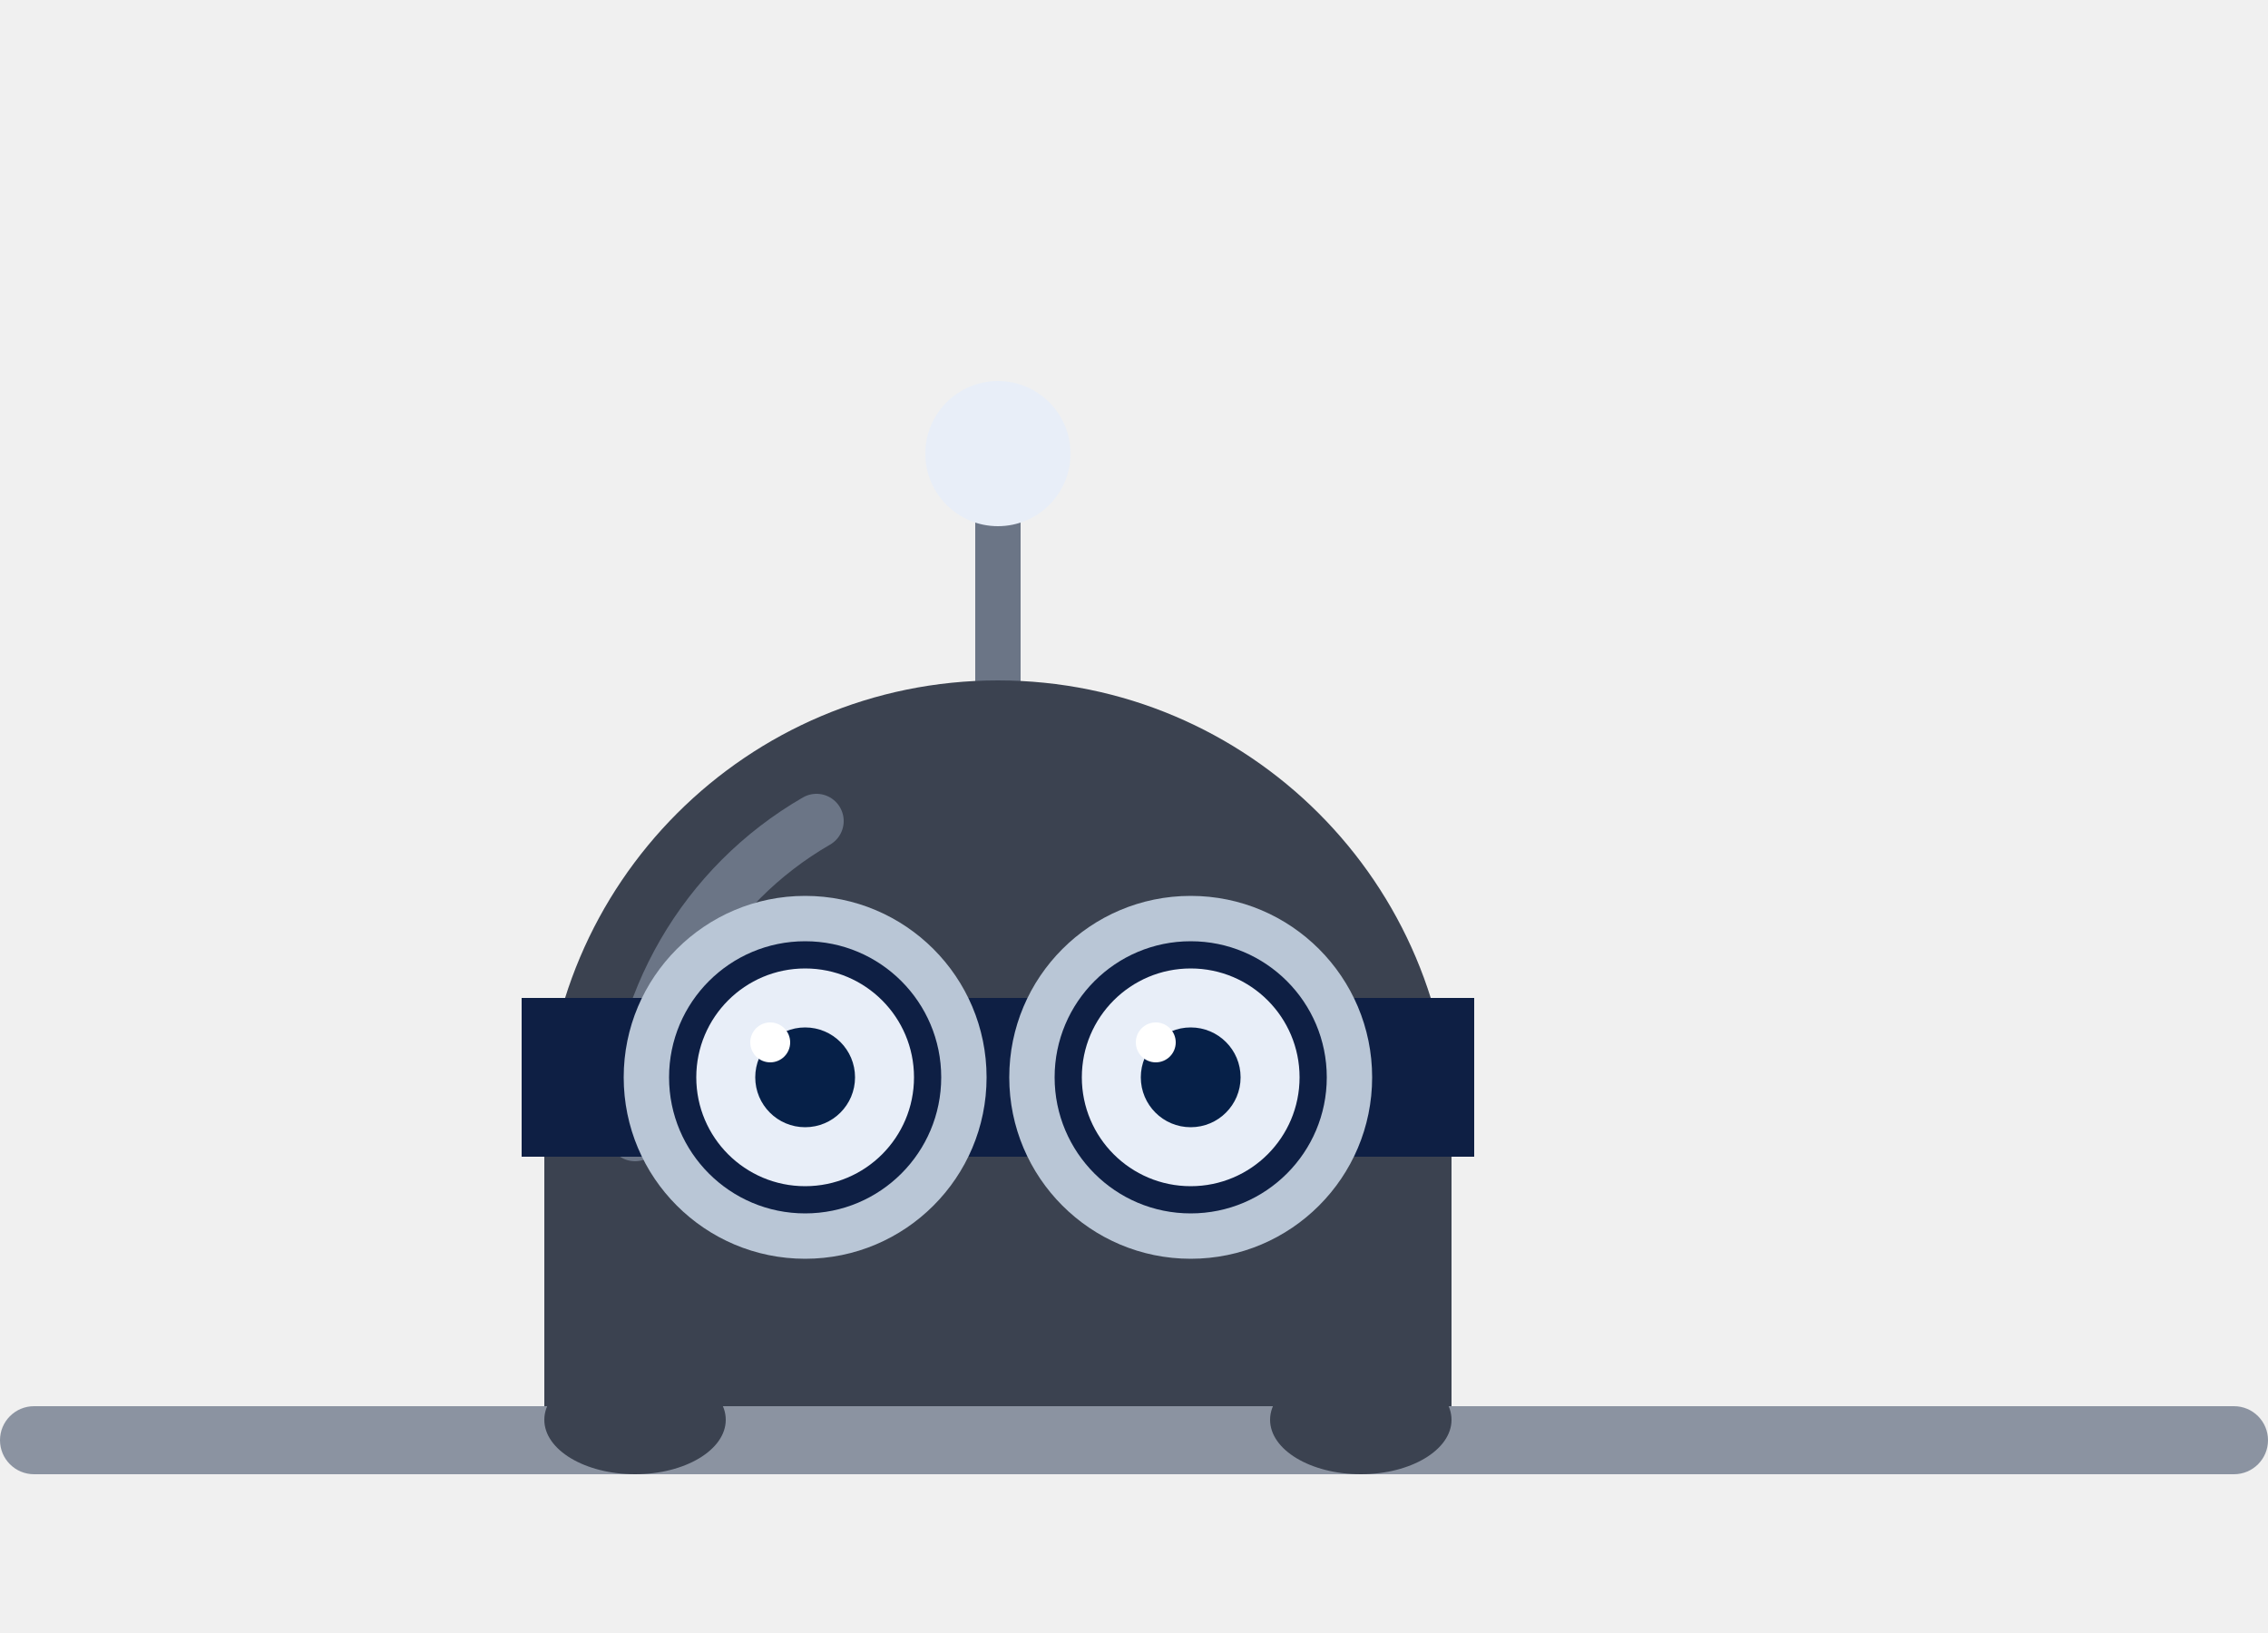
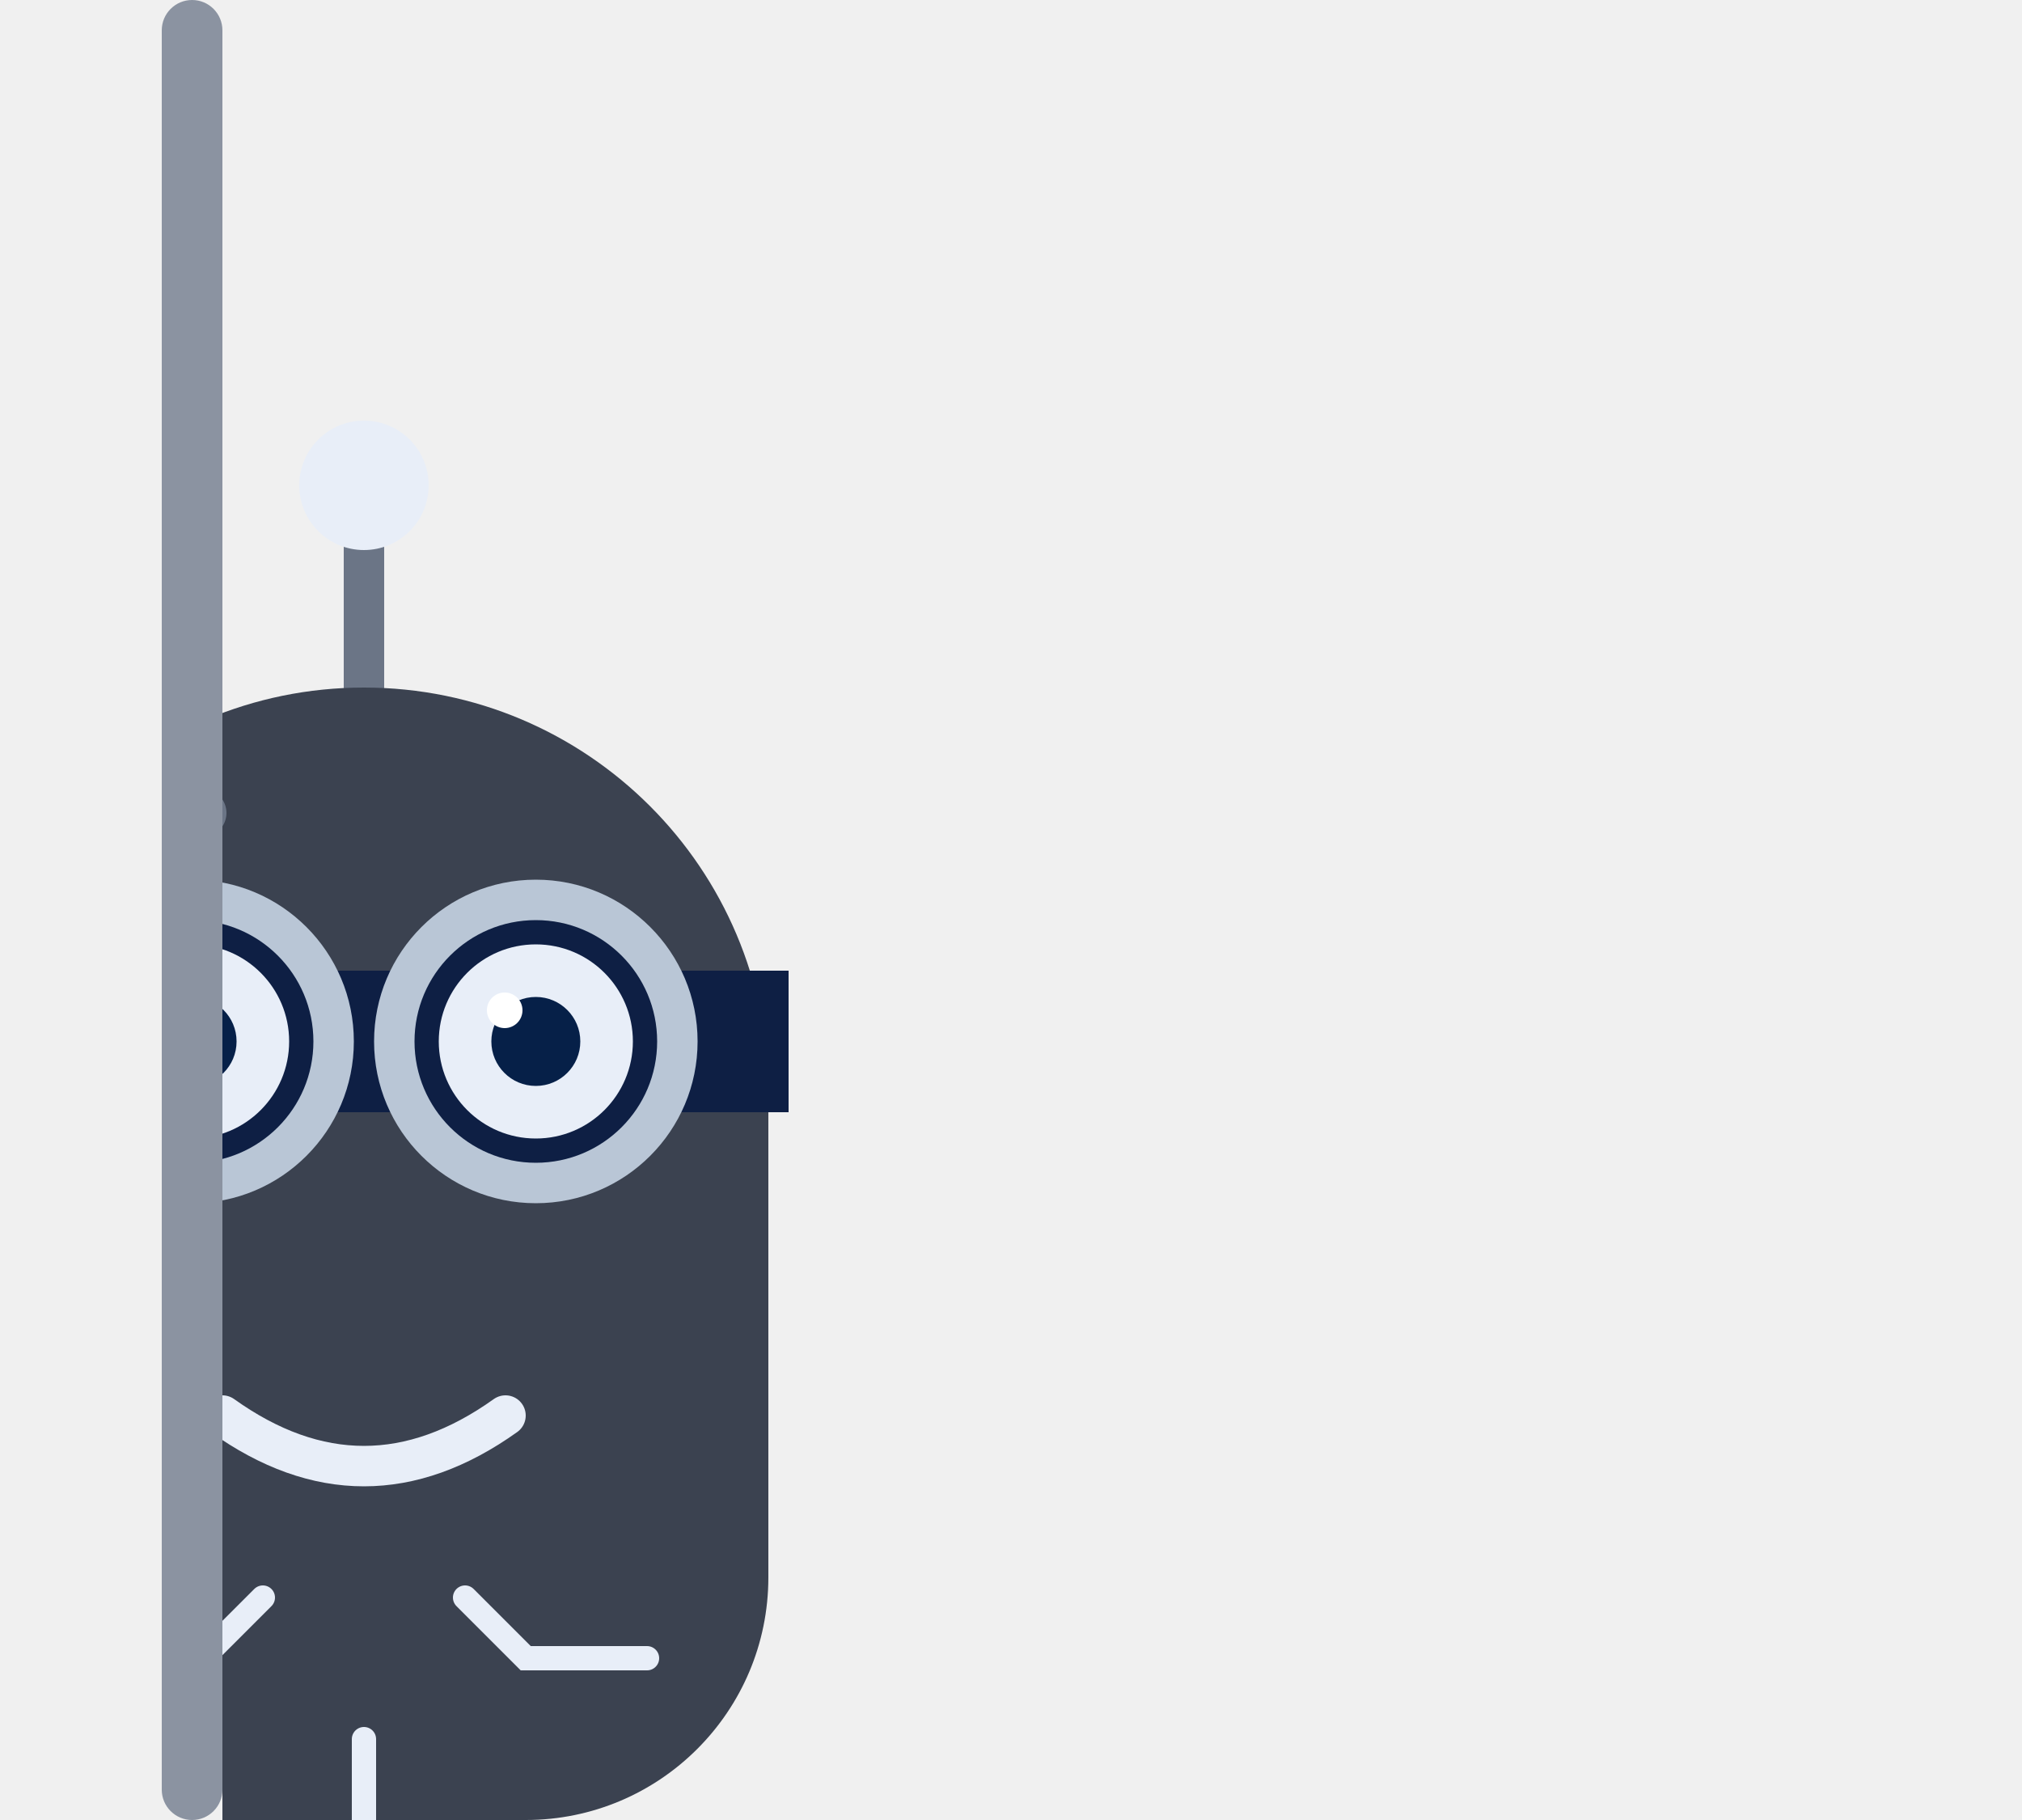
- <svg xmlns="http://www.w3.org/2000/svg" viewBox="10 0 100 72" width="200" height="144">
-   <clipPath id="above-cursor">
-     <rect x="0" y="0" width="120" height="62" />
+ <svg xmlns="http://www.w3.org/2000/svg" viewBox="0 0 100 90" width="180" height="162">
+   <clipPath id="side-cursor">
+     <rect x="11" y="0" width="89" height="90" />
  </clipPath>
-   <g clip-path="url(#above-cursor)">
+   <g clip-path="url(#side-cursor)">
    <g>
-       <animateTransform attributeName="transform" type="translate" dur="0.9s" begin="1.1s" fill="freeze" values="0 40;0 -3;0 0" keyTimes="0;0.7;1" additive="sum" />
-       <animateTransform attributeName="transform" type="translate" dur="6s" begin="2.6s" repeatCount="indefinite" values="0 0;0 0;0 -2;0 0;0 -2;0 0" keyTimes="0;0.6;0.66;0.72;0.78;0.84" additive="sum" />
-       <g>
-         <path d="M54,22 V30" stroke="#6B7586" stroke-width="2" fill="none" stroke-opacity="1" stroke-linecap="round" />
-         <circle cx="54" cy="20" r="3.2" fill="#E8EEF8" />
-         <path d="M34,50 A20,20 0,0 1,74 50 V74 A12,12 0,0 1,62 86 H46 A12,12 0,0 1,34 74 Z" fill="#3B4250" />
-         <path d="M38,50 A16,16 0,0 1,46 36.2" stroke="#6B7586" stroke-width="2.4" fill="none" stroke-opacity="1" stroke-linecap="round" />
-         <path d="M40,78 H46 L49,75 M68,78 H62 L59,75 M54,82 V86" stroke="#E8EEF8" stroke-width="1.2" fill="none" stroke-opacity="1" stroke-linecap="round" />
-         <rect x="33" y="44" width="42" height="7" rx="0" fill="#0E1F44" />
-         <circle cx="45.5" cy="47.5" r="8" fill="#B9C6D6" />
-         <circle cx="45.5" cy="47.5" r="6" fill="#0E1F44" />
-         <circle cx="45.5" cy="47.5" r="4.8" fill="#E8EEF8" />
-         <circle cx="62.5" cy="47.5" r="8" fill="#B9C6D6" />
-         <circle cx="62.5" cy="47.5" r="6" fill="#0E1F44" />
-         <circle cx="62.5" cy="47.5" r="4.8" fill="#E8EEF8" />
-         <path d="M47,66 Q54,71 61,66" stroke="#E8EEF8" stroke-width="2" fill="none" stroke-opacity="1" stroke-linecap="round" />
+       <animateTransform attributeName="transform" type="translate" values="-34 0;0 0;0 0;-34 0;-34 0" keyTimes="0;0.08;0.62;0.7;1" dur="8s" begin="0.6s" repeatCount="indefinite" />
+       <g transform="translate(-36 4)">
        <g>
-           <animateTransform attributeName="transform" type="translate" dur="5s" begin="1.1s" repeatCount="indefinite" values="0 0;0 0;-2.4 0.4;-2.4 0.4;2.4 0.4;2.4 0.4;0 0" keyTimes="0;0.2;0.3;0.5;0.6;0.85;1" />
-           <circle cx="45.5" cy="47.5" r="2.2" fill="#062048" />
-           <circle cx="43.96" cy="45.96" r="0.88" fill="#FFFFFF" />
+           <animateTransform attributeName="transform" type="rotate" values="8 54 70;12 54 70;8 54 70" dur="2.2s" begin="0s" repeatCount="indefinite" />
+           <path d="M54,22 V30" stroke="#6B7586" stroke-width="2" fill="none" stroke-opacity="1" stroke-linecap="round" />
+           <circle cx="54" cy="20" r="3.2" fill="#E8EEF8" />
+           <path d="M34,50 A20,20 0,0 1,74 50 V74 A12,12 0,0 1,62 86 H46 A12,12 0,0 1,34 74 Z" fill="#3B4250" />
+           <path d="M38,50 A16,16 0,0 1,46 36.2" stroke="#6B7586" stroke-width="2.4" fill="none" stroke-opacity="1" stroke-linecap="round" />
+           <path d="M40,78 H46 L49,75 M68,78 H62 L59,75 M54,82 V86" stroke="#E8EEF8" stroke-width="1.2" fill="none" stroke-opacity="1" stroke-linecap="round" />
+           <rect x="33" y="44" width="42" height="7" rx="0" fill="#0E1F44" />
+           <circle cx="45.5" cy="47.5" r="8" fill="#B9C6D6" />
+           <circle cx="45.5" cy="47.5" r="6" fill="#0E1F44" />
+           <circle cx="45.5" cy="47.5" r="4.8" fill="#E8EEF8" />
+           <circle cx="62.5" cy="47.5" r="8" fill="#B9C6D6" />
+           <circle cx="62.5" cy="47.5" r="6" fill="#0E1F44" />
+           <circle cx="62.5" cy="47.5" r="4.8" fill="#E8EEF8" />
+           <path d="M47,66 Q54,71 61,66" stroke="#E8EEF8" stroke-width="2" fill="none" stroke-opacity="1" stroke-linecap="round" />
+           <g>
+             <animateTransform attributeName="transform" type="translate" values="0 0;0 0;-2.4 0.4;-2.4 0.4;2.4 0.4;2.4 0.4;0 0" keyTimes="0;0.2;0.3;0.5;0.6;0.85;1" dur="1.6s" begin="0s" repeatCount="indefinite" />
+             <circle cx="45.5" cy="47.5" r="2.2" fill="#062048" />
+             <circle cx="43.96" cy="45.96" r="0.88" fill="#FFFFFF" />
+           </g>
+           <clipPath id="glass-cursor-45.5">
+             <circle cx="45.5" cy="47.5" r="4.8" />
+           </clipPath>
+           <rect clip-path="url(#glass-cursor-45.5)" x="40.7" y="42.7" width="9.6" height="0" fill="#3B4250">
+             <animate attributeName="height" values="0;0;9.6;0" keyTimes="0;0.92;0.96;1" dur="4.3s" repeatCount="indefinite" />
+           </rect>
+           <g>
+             <animateTransform attributeName="transform" type="translate" values="0 0;0 0;-2.4 0.4;-2.4 0.4;2.4 0.4;2.4 0.4;0 0" keyTimes="0;0.2;0.3;0.5;0.6;0.85;1" dur="1.6s" begin="0s" repeatCount="indefinite" />
+             <circle cx="62.5" cy="47.5" r="2.2" fill="#062048" />
+             <circle cx="60.96" cy="45.96" r="0.88" fill="#FFFFFF" />
+           </g>
+           <clipPath id="glass-cursor-62.5">
+             <circle cx="62.5" cy="47.5" r="4.8" />
+           </clipPath>
+           <rect clip-path="url(#glass-cursor-62.5)" x="57.7" y="42.7" width="9.6" height="0" fill="#3B4250">
+             <animate attributeName="height" values="0;0;9.6;0" keyTimes="0;0.92;0.96;1" dur="4.3s" repeatCount="indefinite" />
+           </rect>
        </g>
-         <clipPath id="glass-cursor-45.5">
-           <circle cx="45.5" cy="47.5" r="4.8" />
-         </clipPath>
-         <rect clip-path="url(#glass-cursor-45.5)" x="40.7" y="42.7" width="9.6" height="0" fill="#3B4250">
-           <animate attributeName="height" dur="4.3s" begin="1.1s" repeatCount="indefinite" values="0;0;9.6;0" keyTimes="0;0.92;0.96;1" />
-         </rect>
-         <g>
-           <animateTransform attributeName="transform" type="translate" dur="5s" begin="1.1s" repeatCount="indefinite" values="0 0;0 0;-2.4 0.4;-2.4 0.4;2.4 0.4;2.4 0.4;0 0" keyTimes="0;0.2;0.3;0.5;0.6;0.85;1" />
-           <circle cx="62.5" cy="47.5" r="2.2" fill="#062048" />
-           <circle cx="60.96" cy="45.96" r="0.88" fill="#FFFFFF" />
-         </g>
-         <clipPath id="glass-cursor-62.5">
-           <circle cx="62.5" cy="47.5" r="4.8" />
-         </clipPath>
-         <rect clip-path="url(#glass-cursor-62.5)" x="57.7" y="42.7" width="9.6" height="0" fill="#3B4250">
-           <animate attributeName="height" dur="4.3s" begin="1.1s" repeatCount="indefinite" values="0;0;9.6;0" keyTimes="0;0.92;0.96;1" />
-         </rect>
      </g>
    </g>
  </g>
-   <text x="84" y="34" font-family="Comic Sans MS, Chalkboard, sans-serif" font-size="9" fill="#6B7586" opacity="0">pssst…<animate attributeName="opacity" dur="6s" begin="2.6s" repeatCount="indefinite" values="0;0;1;1;0" keyTimes="0;0.6;0.65;0.85;0.9" />
+   <rect x="8" y="0" width="3" height="90" rx="1.5" fill="#8B93A1" />
+   <text x="40" y="30" font-family="Comic Sans MS, Chalkboard, sans-serif" font-size="9" fill="#6B7586" opacity="0">pssst…<animate attributeName="opacity" values="0;0;1;1;0" keyTimes="0;0.15;0.2;0.5;0.58;1" dur="8s" begin="1s" repeatCount="indefinite" />
  </text>
-   <rect x="10" y="62" width="100" height="3" rx="1.5" fill="#8B93A1" />
-   <ellipse cx="38" cy="62.6" rx="4" ry="2.4" fill="#3B4250" />
-   <ellipse cx="70" cy="62.6" rx="4" ry="2.4" fill="#3B4250" />
</svg>
